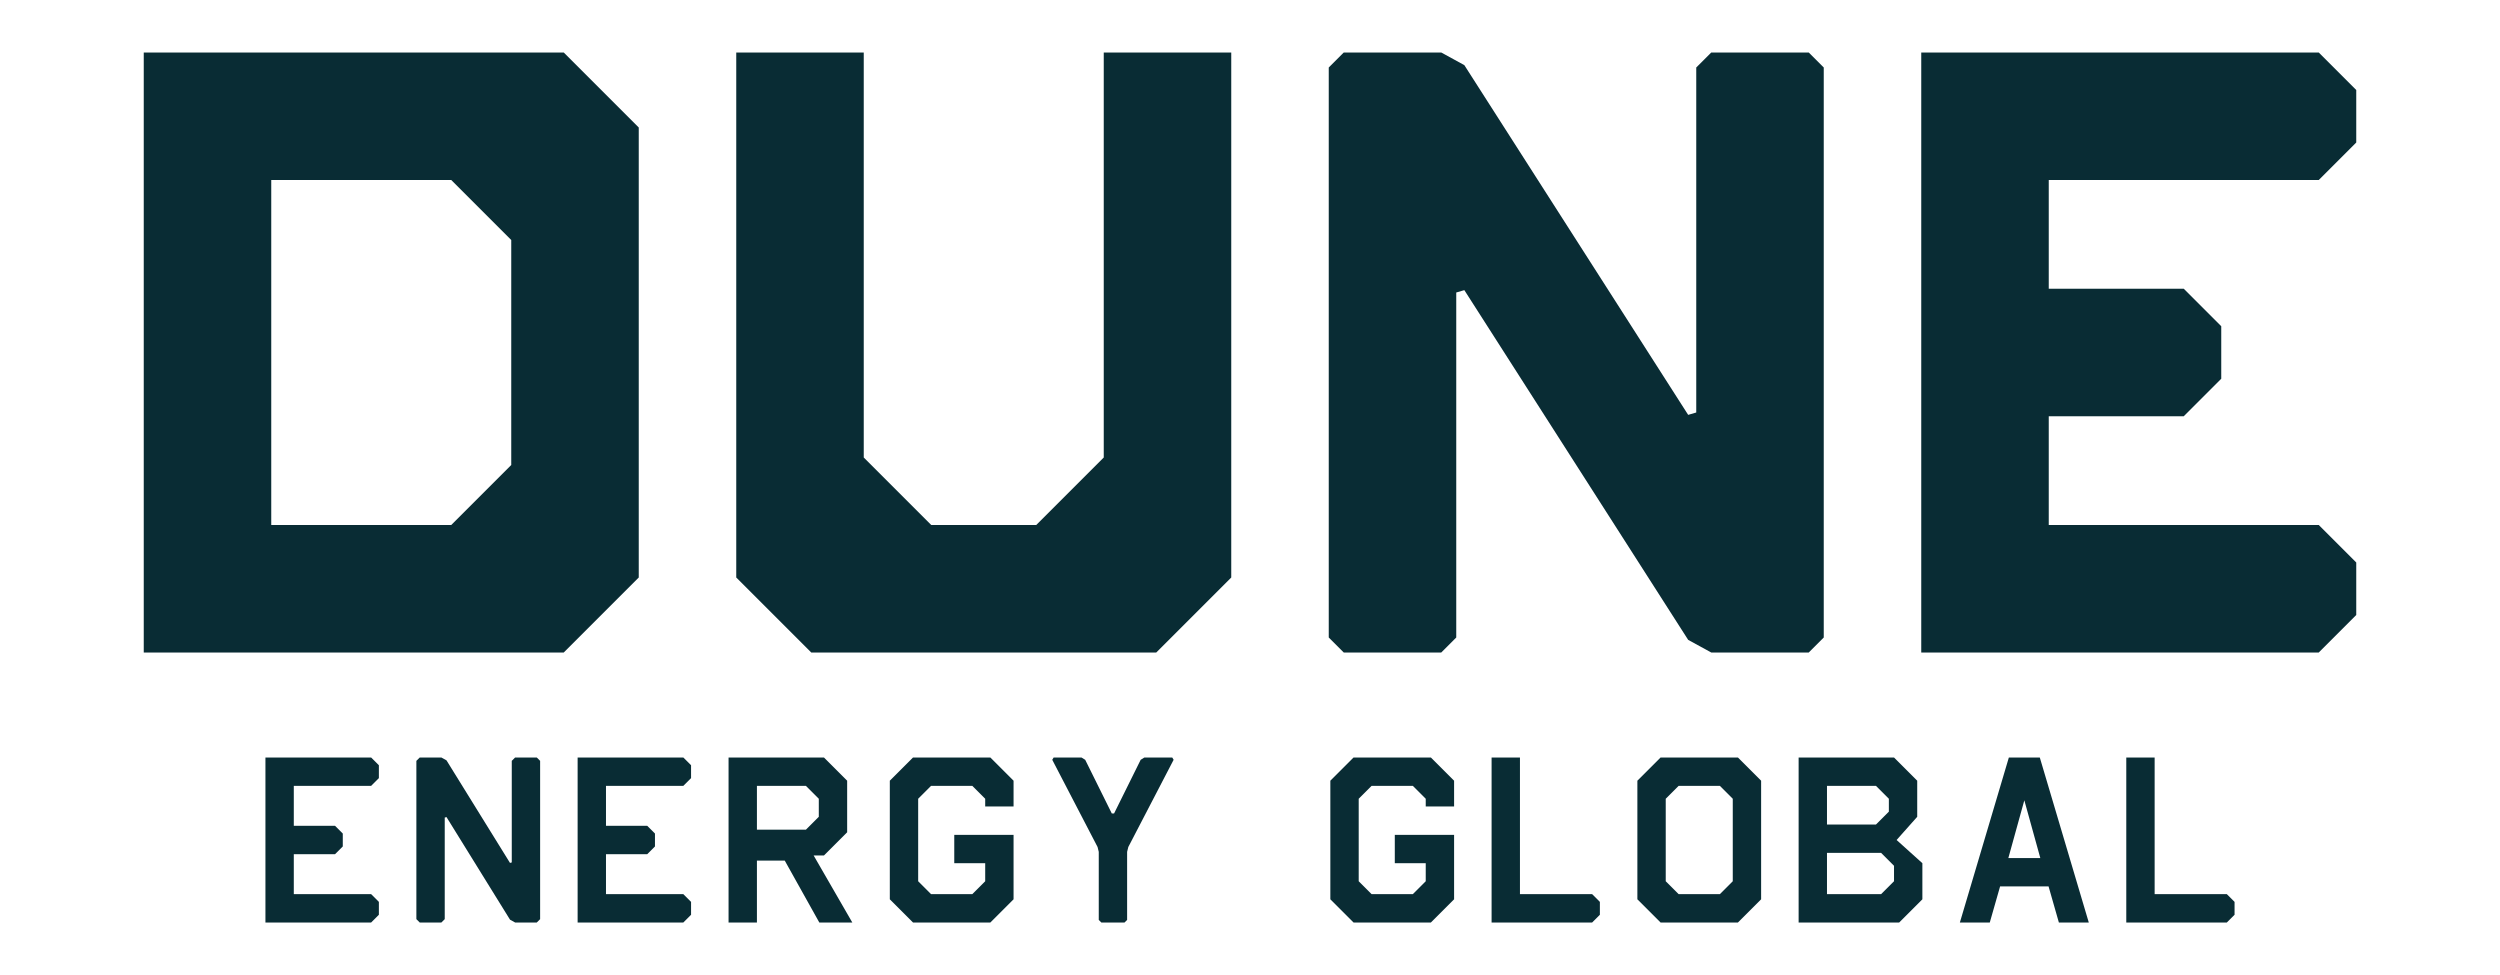
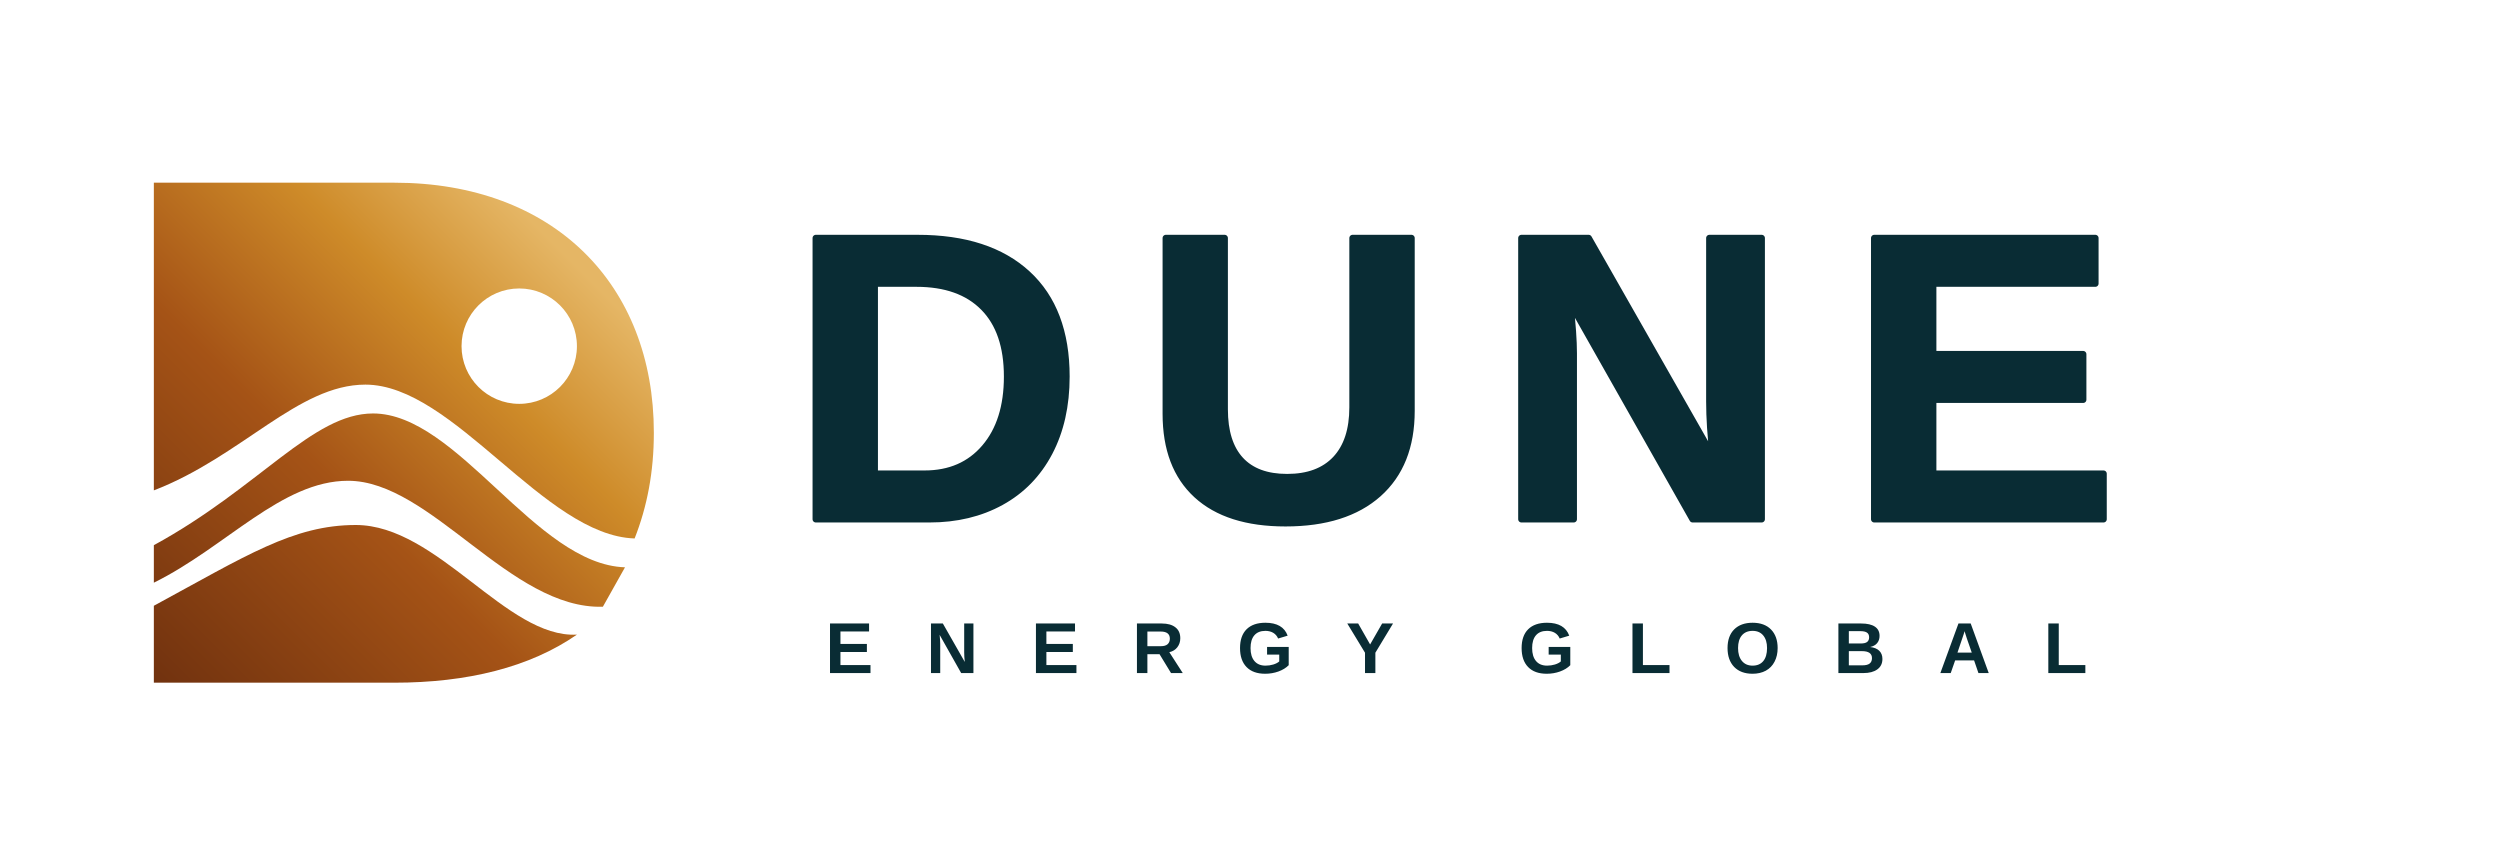
- <svg xmlns="http://www.w3.org/2000/svg" width="400" height="156" viewBox="199 11.6 400 156" role="img" aria-labelledby="title desc">
-   <g fill="#092C34">
-     <g id="wordmark" transform="translate(222 20) scale(1.2)" fill-rule="evenodd" aria-label="DUNE">
-       <path data-letter="D" transform="translate(0 0)" d="M0 0L56 0L66 10L66 70L56 80L0 80Z M17 17L41 17L49 25L49 55L41 63L17 63Z" />
-       <path data-letter="U" transform="translate(79 0)" d="M0 0L17 0L17 54L26 63L40 63L49 54L49 0L66 0L66 70L56 80L10 80L0 70Z" />
-       <path data-letter="N" transform="translate(158 0)" d="M0 2L2 0L15 0L18.078 1.685L47.922 48.315L49 48L49 2L51 0L64 0L66 2L66 78L64 80L51 80L47.922 78.315L18.078 31.685L17 32L17 78L15 80L2 80L0 78Z" />
-       <path data-letter="E" transform="translate(237 0)" d="M0 0L53 0L58 5L58 12L53 17L17 17L17 31.5L35 31.5L40 36.5L40 43.5L35 48.5L17 48.5L17 63L53 63L58 68L58 75L53 80L0 80Z" />
-     </g>
-     <g id="signature" transform="translate(222 20) scale(1.2)" fill-rule="evenodd" aria-label="ENERGY GLOBAL">
-       <path data-letter="E" transform="translate(16.225 94) scale(0.6875)" d="M0 0L20.5 0L22 1.5L22 4L20.5 5.5L5.5 5.5L5.5 13.25L13.5 13.25L15 14.75L15 17.25L13.5 18.75L5.5 18.75L5.5 26.5L20.5 26.5L22 28L22 30.5L20.5 32L0 32Z" />
-       <path data-letter="N" transform="translate(36.35 94) scale(0.6875)" d="M0 0.65L0.65 0L4.85 0L5.842 0.553L18.158 20.447L18.5 20.35L18.5 0.65L19.15 0L23.35 0L24 0.65L24 31.35L23.35 32L19.15 32L18.158 31.447L5.842 11.553L5.5 11.65L5.5 31.35L4.85 32L0.65 32L0 31.35Z" />
-       <path data-letter="E" transform="translate(57.85 94) scale(0.6875)" d="M0 0L20.5 0L22 1.5L22 4L20.5 5.5L5.5 5.5L5.5 13.25L13.5 13.25L15 14.75L15 17.25L13.5 18.75L5.5 18.75L5.5 26.5L20.5 26.5L22 28L22 30.5L20.5 32L0 32Z" />
-       <path data-letter="R" transform="translate(77.975 94) scale(0.6875)" d="M0 0L18.5 0L23 4.5L23 14.5L18.5 19L16.5 19L24 32L17.6 32L10.9 20L5.5 20L5.5 32L0 32Z M5.5 5.5L15 5.5L17.5 8L17.5 11.5L15 14L5.5 14Z" />
-       <path data-letter="G" transform="translate(99.475 94) scale(0.6875)" d="M24 9.5L18.5 9.5L18.5 8L16 5.5L8 5.5L5.5 8L5.5 24L8 26.5L16 26.5L18.5 24L18.5 20.5L12.5 20.5L12.5 15L24 15L24 27.5L19.5 32L4.5 32L0 27.5L0 4.5L4.5 0L19.5 0L24 4.5Z" />
-       <path data-letter="Y" transform="translate(120.975 94) scale(0.6875)" d="M0.231 0.444L0.5 0L5.9 0L6.622 0.448L11.778 10.852L12.222 10.852L17.378 0.448L18.1 0L23.5 0L23.769 0.444L14.981 17.356L14.75 18.3L14.75 31.5L14.25 32L9.75 32L9.25 31.5L9.25 18.3L9.019 17.356Z" />
-       <path data-letter="G" transform="translate(158.2125 94) scale(0.6875)" d="M24 9.5L18.5 9.5L18.5 8L16 5.5L8 5.5L5.5 8L5.5 24L8 26.5L16 26.5L18.5 24L18.5 20.5L12.5 20.5L12.5 15L24 15L24 27.5L19.5 32L4.5 32L0 27.5L0 4.5L4.5 0L19.5 0L24 4.5Z" />
-       <path data-letter="L" transform="translate(179.7125 94) scale(0.6875)" d="M0 0L5.5 0L5.5 26.5L19.5 26.5L21 28L21 30.5L19.5 32L0 32Z" />
-       <path data-letter="O" transform="translate(199.15 94) scale(0.6875)" d="M4.5 0L19.5 0L24 4.5L24 27.5L19.5 32L4.5 32L0 27.5L0 4.5Z M8 5.5L16 5.5L18.5 8L18.5 24L16 26.5L8 26.5L5.5 24L5.5 8Z" />
-       <path data-letter="B" transform="translate(220.65 94) scale(0.6875)" d="M0 0L18.5 0L23 4.5L23 11.5L19 16L24 20.5L24 27.5L19.5 32L0 32Z M5.5 5.5L15 5.5L17.5 8L17.5 10.5L15 13L5.5 13Z M5.5 18.5L16 18.5L18.5 21L18.5 24L16 26.5L5.5 26.5Z" />
-       <path data-letter="A" transform="translate(242.15 94) scale(0.6875)" d="M0 32L9.5 0L15.5 0L25 32L19.2 32L17.2 25L7.8 25L5.8 32Z M9.4 19.5L15.6 19.5L12.5 8.3Z" />
-       <path data-letter="L" transform="translate(264.3375 94) scale(0.6875)" d="M0 0L5.5 0L5.5 26.5L19.5 26.5L21 28L21 30.5L19.5 32L0 32Z" />
-     </g>
+ <svg xmlns="http://www.w3.org/2000/svg" width="520" height="180" viewBox="0 0 520 180" fill="none">
+   <defs>
+     <linearGradient id="dune-oil-primary" gradientUnits="userSpaceOnUse" x1="6" y1="58" x2="58" y2="6" spreadMethod="pad" color-interpolation="sRGB">
+       <stop offset="0%" stop-color="#71320F" />
+       <stop offset="38%" stop-color="#A55316" />
+       <stop offset="64%" stop-color="#CE8B29" />
+       <stop offset="84%" stop-color="#E5B665" />
+       <stop offset="100%" stop-color="#E5B665" />
+     </linearGradient>
+   </defs>
+   <g transform="translate(20 26) scale(2)" fill="url(#dune-oil-primary)">
+     <path fill-rule="evenodd" d="M6 6h25c16.6 0 27 10.6 27 26 0 4.1-.7 7.7-2 11-9.4-.3-18.8-16-28-16C21 27 15.1 34.5 6 38V6Zm38 11a6 6 0 1 0 0 12 6 6 0 0 0 0-12Z" />
+     <path d="M6 43.7C17 37.7 22.5 30 28.8 30 37.6 30 45.7 45.7 55 46l-2.3 4.1C43.1 50.4 34.8 37 26.2 37c-6.9 0-12.7 6.9-20.2 10.6v-3.9Z" />
+     <path d="M6 50c9.6-5.2 14.5-8.4 21-8.4 8.5 0 15.7 11.8 23 11.4-4.9 3.4-11.4 5-19 5H6v-8Z" />
  </g>
+   <text x="164" y="108" font-family="Arial,Helvetica,sans-serif" font-size="85" font-weight="800" letter-spacing="12" fill="#092C34" id="wordmark" stroke="#092C34" stroke-width="1.35" stroke-linejoin="round" paint-order="stroke fill">DUNE</text>
+   <text x="171.641" y="140" font-family="Arial,Helvetica,sans-serif" font-size="15" font-weight="700" letter-spacing="11" fill="#092C34" id="signature">ENERGY GLOBAL</text>
</svg>
